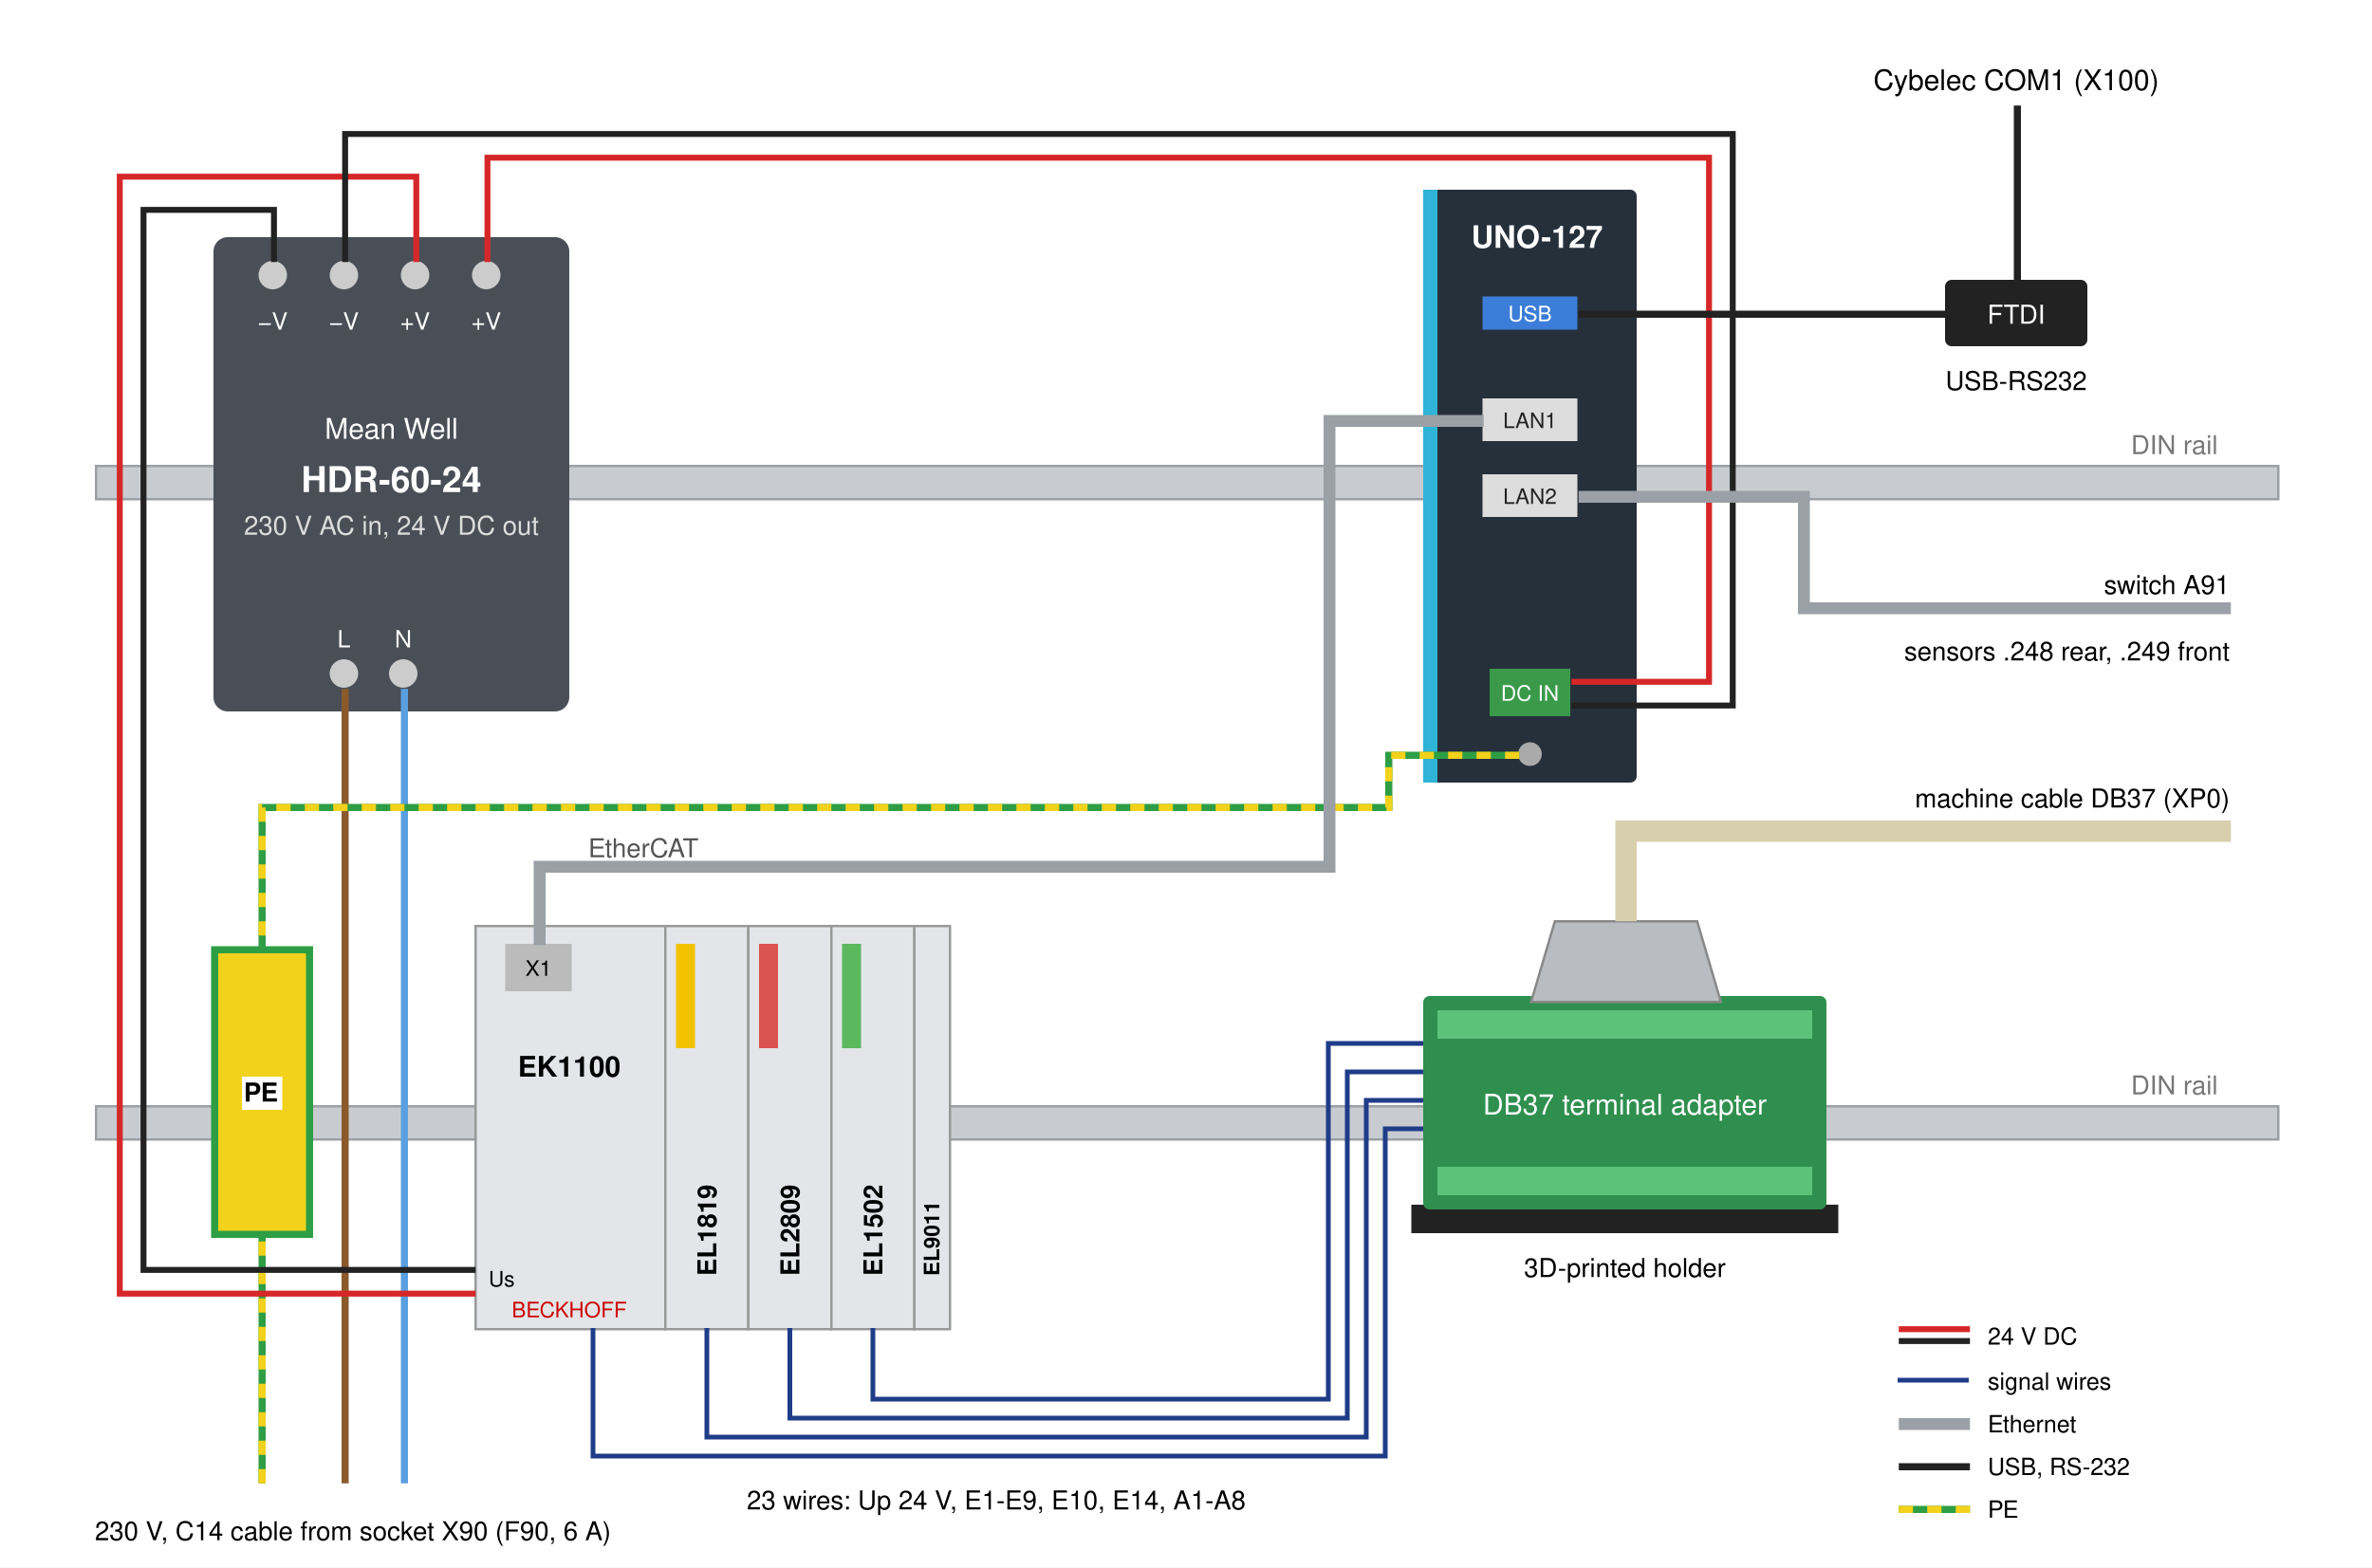
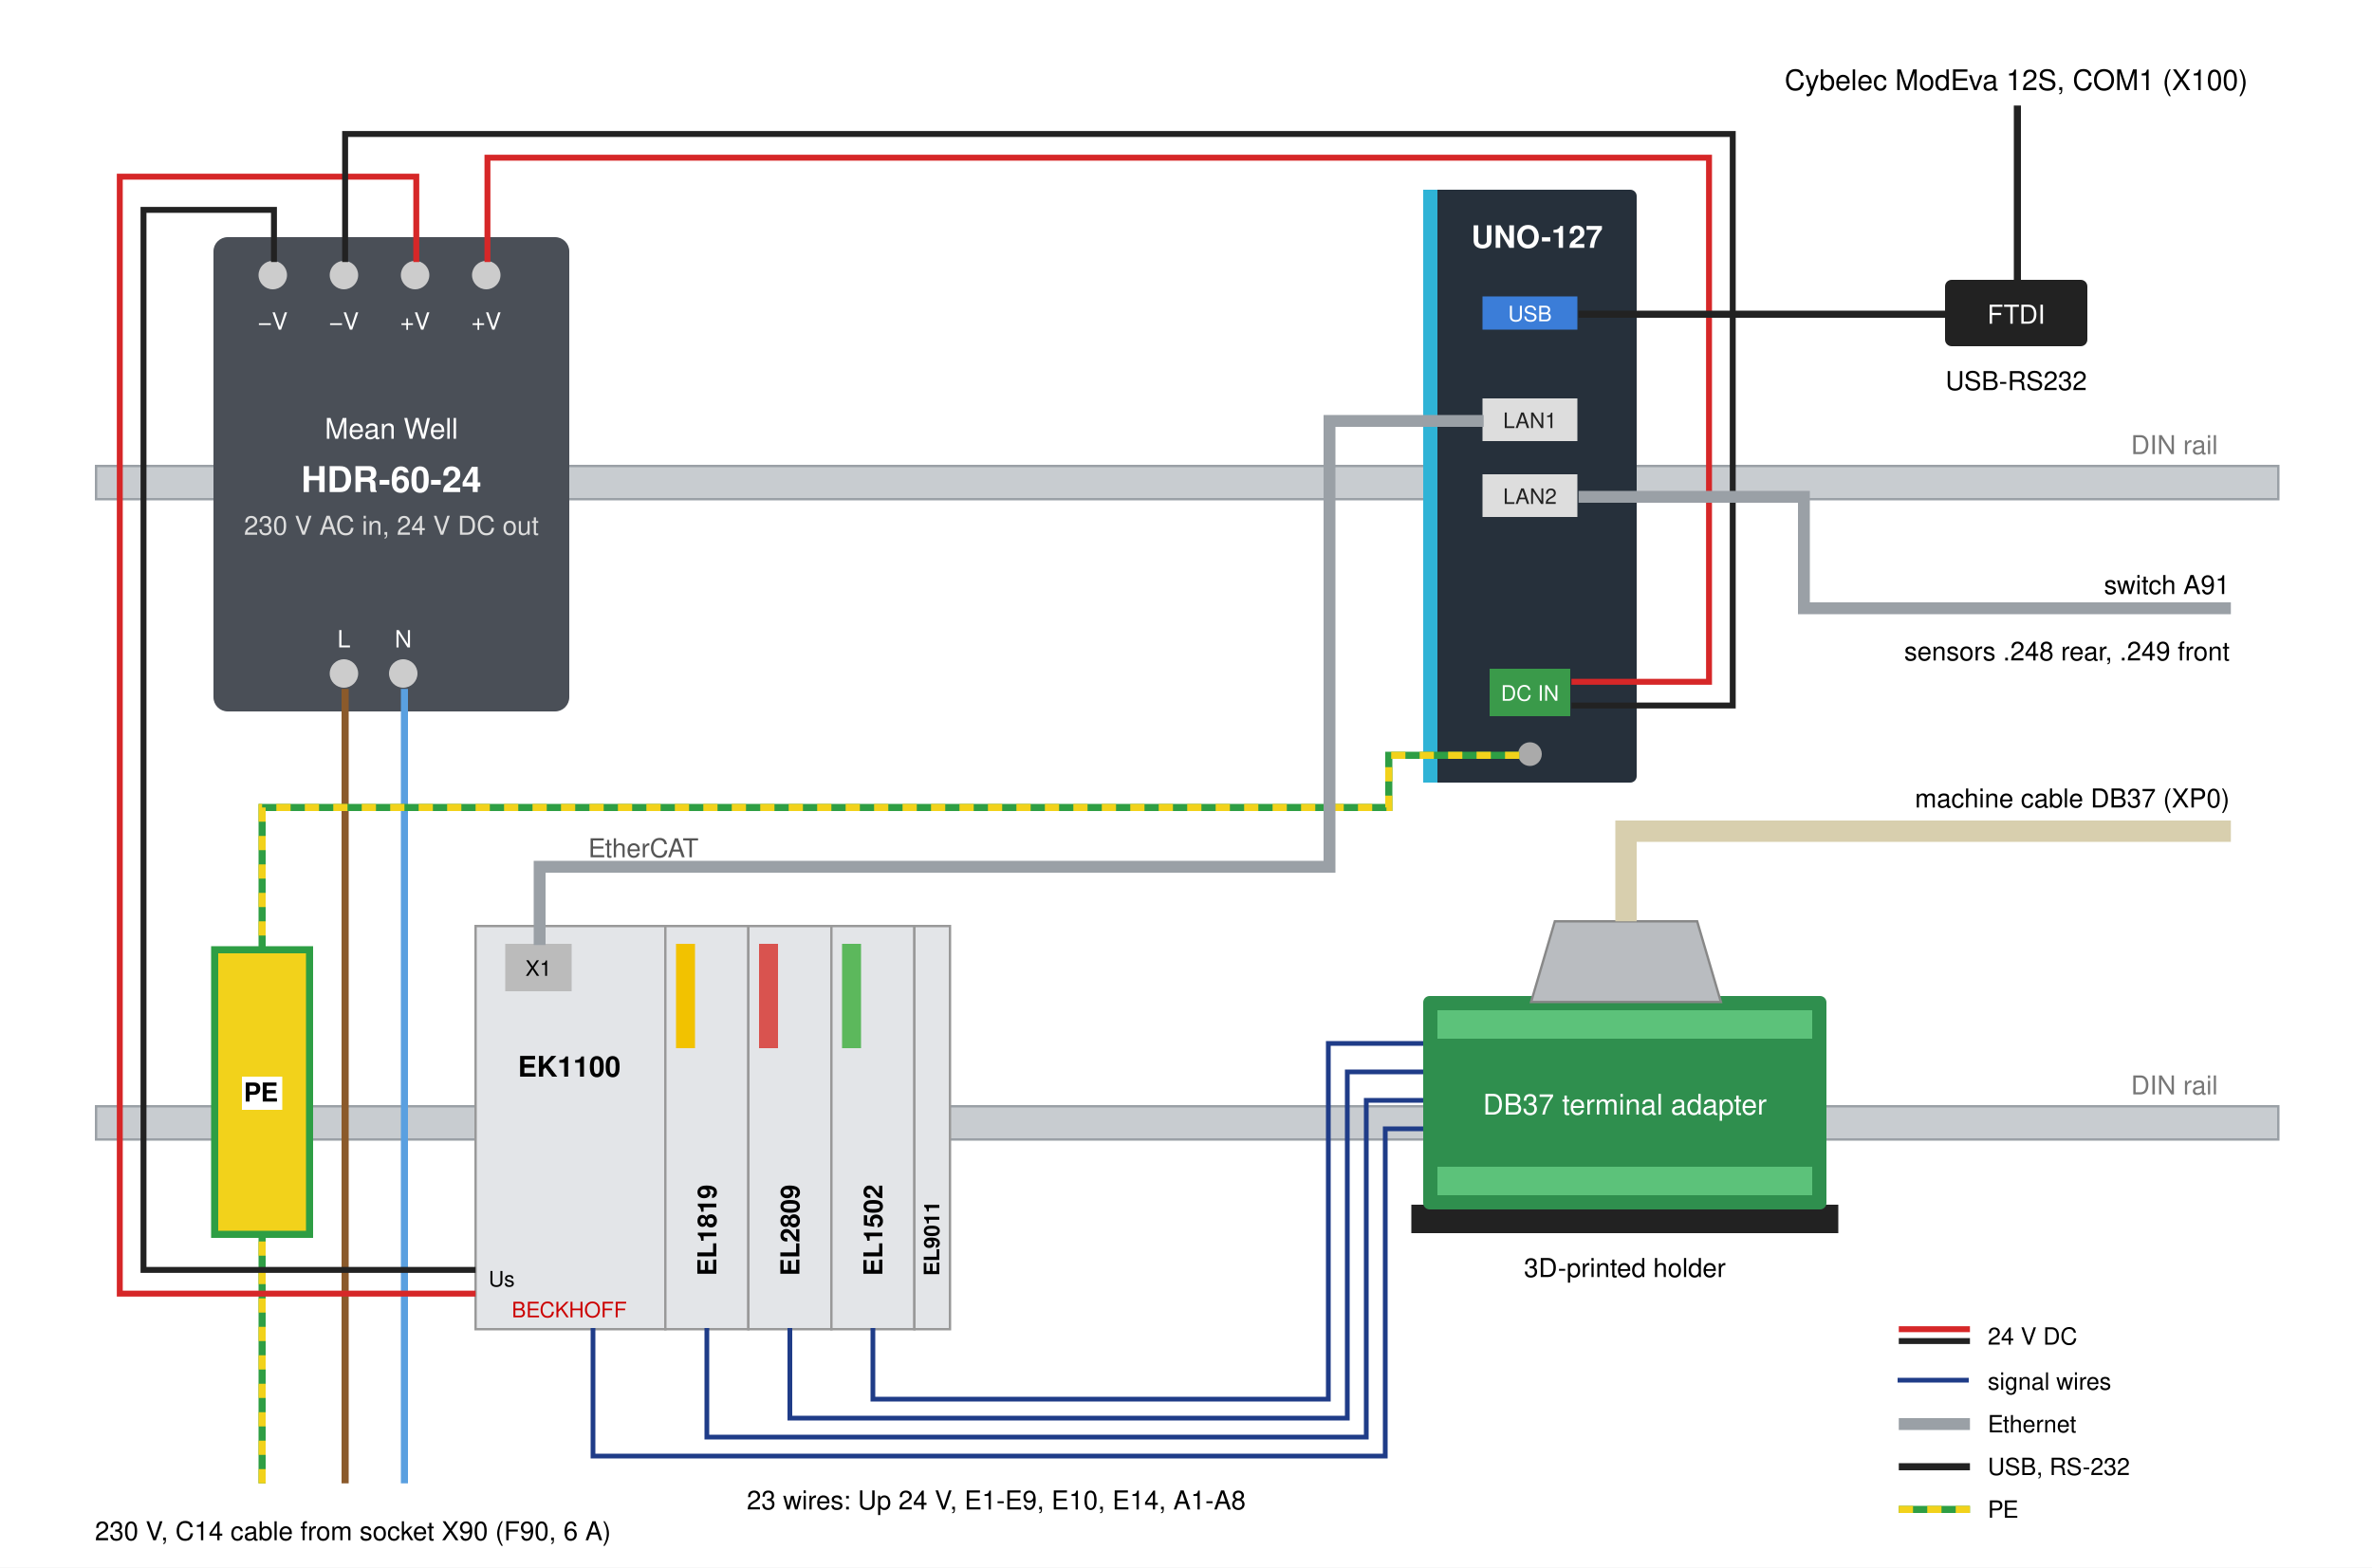
- <svg xmlns="http://www.w3.org/2000/svg" host="65bd71144e" style="background: #ffffff; background-color: light-dark(#ffffff, #121212); color-scheme: light;" version="1.1" width="1000px" height="661px" viewBox="0 0 1000 661" id="ge-svg-Z0LXR-wpcD4Yj-vqJeNI" content="&lt;mxfile&gt;&lt;diagram id=&quot;cabinet&quot; name=&quot;Cabinet&quot;&gt;7V1bk5u4Ev41rsp5mJSQEJfH8Vw2qc2tNrtns48Y5LErjHFhspnJrz8CSxgExgIaY+YMDzMgC2z6+7rV3WrEjNw8Pv0We9vVxyhg4Qyj4GlGbmcYG8iw+b+05XnfQrCzb3iI14HodGj4uv7F9o1YNP5YB2xX6pdEUZist+VGP9psmJ+U2rw4jn6Wuy2jsPylW+9BfCE6NHz1vZBVuv29DpLVvtWhhd7v2PphJb/ZQOKThed/f4ijHxvxfTNMltm2//jRk9cS/XcrL4h+lpq8wNsm63/ZTRRGsbiPTbRh6afkbkZu4ihK9nuPTzcsTAUvZbq/xP2RT/O7itkm0TnBx9UzxEV2ybMUVna7LD0Fzch8lTyGYne5DsPsLrJ+UhBkvkvi6DuTn2T3RuZh5H/PLmLwg/13/OuFP5iUY9bA4oQ9FX6H+Nm/seiRJfEz77IqwGJZQqQ/DxhypKSchWwf8pMPkuA7QhhHBEMgBeM7vh+gimD4J67nIc8CE4hhVuThStqJq5jiUOit4VoA0jJ1pMVvJCmLqZYnRdmJpt3W89ebB3GWF64fNnw/3t/3PJXRmqv2tWh/XAdBmF0p2iTC8hiGOC7I3s422U/8TlSHxe37T7wh9tYhFCq5PRFXcQgtw+JAkJj+n5DYtCBIbL2SGJbEJoUgsd2OxKmMvNgXIjMbKW165pLaxzCEYTNGNWMULQvOVWwyyAjm6MiNn8NdLtas+Nk2rJQMXBUSLsnIQG5ZSAaEkNwXJiQyhJAM9MKkZA0ipRrve9JScgeRklbEAT3K+vy7WKw7zKLqMJuHNieH2dkdnjnOzMX/hRpmsakYQlLGRUbe/XDRCnhecWnAhQyCyyih1TlxwfPBELEGQUQrqnpFpBYRdxBEtCK3CY28iheHbRApaQVSE5KSZQ4hJa2wacLa/eFMwx+2MAQcWgHahOH4NBQc1BkADqwVCY4LB+4Dx0fmbXjL39l9dwHGqpqtE8keGwQYreBzXGCoJjC180Pvbv+4stCVZHlbWJzWsLggsEwg2q1JKgfZpqMvmHCxIe4uouub9Ma58qT/U5iy1tv0KPqRQFm5E6jlp/RDreXkXznlTBp9J2wRRBYDp5xpNeXsluVmobLgQKabsFasqjvfhJcLEljnl5R1BkFNIIQkfaz1X58+XxnYhrLVjqlgYpUwcUEw0Qoij5P3IDq3gsBJ3LhwycIOAqdB6FUhf513E3DVrJqKdcDKbLQ87ifhljN50BIujWpFQ5NttbHS9ScDisOnRGxBRK9YK3q9MBF3TBC0FjEGmVbFWhHpgHbCcz3Ta2MnMh/sfbdAE1fHR6IYY6wEmg6E40zAphy9bBs4WVVXhlaWklKxQuR8Sz8paUV9xxxV44T/JXW2npVNrkEhsqgI+P7P2/fdqFhVeKssZAcrMZwBYVPJNGM4lG06MRz3I67++IpJR+7XZDzUuiDFhzYoiImYwIxlTS5KH5eb5wULmc8bbz5/5HeG3nzjkv0P1GiZlxiKq9iWEktDhNIENCRc4gAb1eA5NVbMZaaZfyJrusmsGqyoehN6XMzzvKxba0j9ctcNhZrh1GxMaJgwxcyghaCMMMqcOhTcbIMbVu2quBTSYsW0EJBYkIwcCy6yrcF2VOT7rVucUsNHOcxKARtEETDImKoVCk7Ddtd6OXe/Hx4ZAch/NJPeNEFIP8rMZ8iWuuXPbi8nZ9cNjGquhKhglJNRVPpR/cC4/HnPGjh8XxeO+d3N7+8+399DgXJCQ6gJkcAytYJSwGF0FcXrX1yUXjir1RqB4ofs6BbXWaaT8djdB8ORs+wA47N0NSQQzhDjs9ky7j3lVfoYHVUeGFfGrKGsIiiqCApinDW1YtfJMZazajDGEkMFAoSxoM8TBi4l5tEHLc/EWIJV1QZhLGjAeDGMNSiCi4FUxtJBbCxozEj9hUMHLhk8zVg6iI3tGSyOzNjacP3ug4uMbiFlHWENhbCVsQ6EsD2nF9tkv2EIW1fjqjiy1C2LiiIQyk6gyLVXSpvcXm3jNf+6IBV5FAb8ezshVJPcPoUQBnmgvuUsY6sSpKWzNNlRODUmdmpncm/naVYHcYgf1xsvvZtsoYuOkndrrIhdlrxammNiCDNCQYM86vvYHnr2scaMUEcRlaWICoKkFDQMu1RRgRSCyhmvZlHtVt423U1i/v9XlJ4937J4zb8vNZyH9i+Hxvlur5TobVql0yTghbvw/doFHJxsA5MyOZmfsUzFA3AghjUqgiwWyMV/Ggga/Yh9pqBTLC3g15BDjKBgQbJlTrNNcJ2uSVQYABMvTiptitQDx196h0/knFXqkLGndfItA5WKo3/kd/H926fiwXPhoMCLfGCsYhWz0EsXICoJpE7y2an8NrznQodtxAfWXeHKX9KGAraqd0eRguL+ivVnu2qhhLqGBJfsA0vEWQo58nvU5Mskl63R94IePX+1TteVQr63CNP/Yox+8+1L13nkqkOkzmDa6pQcyDN+MnTT0u2zqnHD1DP/YfFzQY/Tw3+Et5YdHDQ5O3ouHtXpMnevMvoLoewNbV8Fr+hg/qS/QNBSyz/3xhNGB61LxVUpNijiGni7Ve52pwdfvIQDlWpx+jvxK/Ra0NuXCr2zoB6uh35oXPcGFh5XxeEaFFfnUnGlnocYGgdXexhc7TPq6yhz0i0KBPp5S/mjbGm59E06x5y7Tcs4esxiBv87S4X/Lc1OoDf36b+0N9dZdA3mUJHmxe4sWTzTb7E71EJJi7GSM4qPVc7GSsXFeXgEESwdTEDRAKC3DuVRiWHYlmkj6jgYyCLsZ3HOHZ0ZyvSmCLzvj3RXakLb9aZioqo28utigSyjI2mlV3PmAN/CNnZGYq1bYCzhDJ42a+0ya22zkYfKhGi73rJWCI61uCNr3Zdvao0yaW0KRNP9U1pnp6niZYvg9hjxbIL6dMeuDUzUrvlTYxRv/rzmVWEqnjZTMVLiwRPUU2p9WnbHDjRTzY5MJaM4Ak0pQsnTIktzznZxA8rxKwKiKUy+qS1NqTqXYDQ7oJX+Jmrsr6a7lP4ARG2Tth6fqD1znq9cftFcbpOqL3JZLvxwXi7nbyUoc5lOiaggyeDWRFXCeMO2m4mq9CcWbeyPJR/q+wMQdZSny3omKmm2zTQSlXfJisU313/OOuUbTz87Y5YXdKjMwHfLN7aZFCgZj1ESjhrGw+hpPMZQ7coz3uI5iqOOvNq/HKK2rOWQZw9RyyGX9H+ptRy7n+vEX/G2a7djXfbpUtYK2gSickPOUL1YZNhml77HDaO3menkKuzF+3kh3sBpmU4fbTqugNi+3AaDvAvJ7pppl4WlF5G0JIDm+lieHSoPRI7QQXtA0Me2az6ajJLm08D2EsokK6Ofo8wryMeTBhj87K6JW/mYwXkRNZbEd2oSt0cjM6xsvQI1w+TQ2PnfojZDFXuY4yQYLJVwzQkDtT91m/sTy2nq3z9us7tmdSdCYxHj5Zt98TzG4/C4zDNTlOcf57HKy+bEGlHeVKD0B+Bx16TvRHhsOqXNvXgao1FobCsPElknyhCU/vJBpKNpNNdp6g9A46753onQ2AL0Kiw8TJX3KNU2VK63LZlrNzNR7W8ZzUxXK26U/gDMncDyYj1rVbOkQMw4otd896/t7PDShTTzcGdc3blyF8kdc79zbVxdC9sBUK2qLPaJKxXJEOtI2hdbU95gdiB0txpWqktbqestH6n4rl5IrT5SLwQZoF586Tjqo447fuHsife9SnbSLJ3Xayt+rk2Pk0f/NdFtCsEvZQ7mLJplqWuvdtWsyoUANcvRQmuympXNdW4Y3PuDTumUC7Euu7Skl6dTDcnU8+iUuiR7Z51SLwSpU6OsLH42ncreG5P6gX98veq86nt71bKMBvboq1abHOHllCOfRbnyhG5vV1C9EKRyXe6D/E1PPpwJQL2nNzUApMMBqLXe3WStY+nVhWdyOtS6mG6W8WIfp28ofz+P00EU+XZ2OtQLQarVxWY4+hWFvyKcI/yykyBd34nSwZOU72BrYS/5YRxFSRG92NuuPkYBS3v8Dw==&lt;/diagram&gt;&lt;/mxfile&gt;">
+ <svg xmlns="http://www.w3.org/2000/svg" host="65bd71144e" style="background: #ffffff; background-color: light-dark(#ffffff, #121212); color-scheme: light;" version="1.1" width="1000px" height="661px" viewBox="0 0 1000 661" id="ge-svg-Z0LXR-wpcD4Yj-vqJeNI" content="&lt;mxfile&gt;&lt;diagram id=&quot;cabinet&quot; name=&quot;Cabinet&quot;&gt;7V1bc5vIEv41rsp5cGruDI+WL5vU5lbrvWQfEYwsKlioEEns/PozIJBhQEiCRkKsebBhNCDx9dc93T3NcEGvH59+i5zl/GPoqeCCIO/pgt5cEIIRtvS/pOV53UKJXDc8RL6XdXppuPd/qXUjyRq/+55alfrFYRjE/rLc6IaLhXLjUpsTReHPcrdZGJS/dOk8ZF+IXhruXSdQlW7/+F48X7dKXuj9TvkP8/ybMco+mTrut4co/L7Ivu+C0Fm6rT9+dPJrZf1Xc8cLf5aaHM9Zxv4PdR0GYZTdxyJcqORTentBr6MwjNd7j0/XKkiAzzFdX+Juy6ebu4rUIt7nBJdUz8gusoqfc7DS21XJKeiCTubxY5DtzvwgSO8i7ZcDQSerOAq/qfyT9N7oJAjdb+lFsD5Yf8cPJ/iuchzTBhXF6qnwO7Kf/ZsKH1UcPesu84JYhMgg/fkiQy2pHOcM24fNyS9I6J0MjC3AUEhgXOm6HqoAoz+xHQc5AgwQzCp42Dntsquw7DDTW2wLALTYPmjpG4nLMNXypIhd1rRaOq6/eMjOcgL/YaH3o/V9TxKMfK3aV1n7o+95QXqlcBFnlgfj7LiAvZVueb/sd6I6Wdy8/6QbIscPoKSysSfZVSTlZbFICBLz/wiJmYAgsXglMSyJGYcgsXUYiROMnMjNIGONlGYOm3Frmwxh2ExQzRjFy8DZhk0GGcHkPrjpc7TLpZoVP936RQmTKkikhBFGdhkkDAGSPTKQaB8gYTQylEQvKOGRoWT3ghI5xSjr6u9S0b7DLKoOs5vQZucwe3FLLqS8sMnfUMMsYYYhpGW55JF3N7nQV7l0lAvtRS5s7HIhk94kInqRCH+VSGuJ2L1IRIzbiyMWCErW2Lw41gdKcuTa/eFIwx8RBEIc9sjF8akvcXDZgzgIGr44SBdxfFTOQrf8k953G8GIg5M9Fohg8PAFw/cUTO380LubPy4FusxZfqhY5MFisUHEcgbRbk1S2Uu3ffSFUA0b0u4iurpOblwrT/I/EVPaepMchd9jsJRzs9Q2p3STGu2ScqaNvhMRFNFpzylnXk0522XcBCoDBzLdRBjkfBOZTaknjo+UOAJQZxBC0i7W+q9Pny8xsaBstWSGTERJJjaITEQ38r5AZ1cksFNuGlw6tTxPNoBeBfl+AmVWmWEdiDEbnR93Q9g6LcKlUa1oaNKtNla6+oShOLwLYgERvRJ5hhCTI0FMQKZViX1iO+HYDnMOsROpD/b+U8vZ6wrK1DDGxAg0JYTjTMGmHJ106zlZVVeGVkbJqFih+XxLN5RwF0cV7/C/cp2tZ2WTa1CILCoA3/15874dFasKL4z6E2LEcBjCptLzjOFQuu0Tw2k/4vKPe0IJWMbDrAsyfGjMQUwEPctc1P5yuX6eqkC5uvFj6N3+cPQOJvfrAPv680d9r+jNV431/6DGT2JU2VmG0SIQwTUFDRJnxCN4WleUSJStGNt8kld505rwxdSkwNHATzaF3nsNsl9uW05zoF1ujJHiYDDlzaCloYoqrmRtaWi6wQ20VhUuWYaLGMaGgkSH9MTR4TTdGqxJBd+vGMrhywfeHGBMDYBBRllrPNa81u+5/f3lIRKAjEgz6RkDIf1J5kIDNdu3INru5PasoLIn1BRGOT3FKYi7M/yZ0BpxuO6+4pjcXv/+7vPdHZRQdmgIZxApLYaOPIzOw8j/paF0gnqtyaT4IT26IWgPb6dqqT5gmc+7A4zPuauRC0L2MT4zDOtVugShfnMGrIayBlC8h3GWkVEyVrOqN8ZSzPtgLOgThp7NKZudmLGUoD4Yy8ZpYzkivTGW92JjQWNG7k4ld0/NWN6LjRVnzVi7nrA2whiMsNggrOzFxFqg9QiN+fD+ql4NR5bbZag4AqGsHHmSm95cLiNff52XQB4Gnv5eqHT3LgkRkEfs7R6LkmZyxlSXqZ7aud2bSZLVQVrEj/7CCfKlL1oib9dYEau5qokRkKfoEey45xLLOb4Z4bKxhoaBkJTj/wJUIKWhfK9AbDV3lsluHOn/v8Lk7MlSRb7+vsRwvrR/eWmcrNZKid4mdTtNAE/tqevWLukg0w0MZbozPyOY4QFIiGGNZ0GW8h7U1iVyctTD75GrDOkUiw30NfIhJqNgAdkyp9XCu0pWKSoMgLETxZU2A3VPujNHVeasEodMPfnx11SoPDv6N/8uvX/zVDx4LhwUeLEZGKuyilTgJEsSlddZqkE+PVXfhvNc6LAM9cC6Klz5S9JQkK3p3XFkSHF9xfqzbbN0wlxVQiP7oOLsLIMcm3vcky9nuZDN/l7Qo+PO/WSlKeQ60yD5n43Rb75+aTuPLGoeRTHmkc0pOZCn/vLQbS/dPqoaN0w96x8WPRf0ODn8N/PW0oMXTU6PnotHdbqs3auU/qXZ9a4KXtHBzbP/z0ZpXX6JtfGE0UExVLkaxQZFuXrOar5xu5ODL06sBZVocfI7yavo9xK9NVTRyyl3yPQkKr02sPByNRyuXuUqhypX7jhIodPI1epHrtYR9dUeeIFAN29p83BbWnGXzDFv3KZZFD6mMYP7TSXgf02yE+jNXfIv6S2SJ+LAHCravPydyItnui1/h1rGSvIkPlY5G5srLtmERxDB0osJKBoA9FZyHZVgbAlmIS4lgRrB+SmiM2xMb2aB9922YA516M2ziarayK+NBRK4JWlzr+bIAb4gFpEnYq1dYCzVDD5v1lpl1lqskYfGhOhhvfNaITjWkpastcdvanGZtBYHoun6ua2j09TwsrPgdhvxLIq6dCe2BUzUtvlTjMdvXg2mkvNmKkFGPLiDekatz4HdiYRmKmvJVIqGliLMeVpk6YazbdyAcvyKBpVvOpSm3JxLwM0OaKU/Q439zXSX0R+AqPysiNox5/nK5VFzWbTkcr4UxHG5vHlPQZnL/JyIKk5CVGGuWWY1E9XoTwVv7E9yPtT3ByCqdYaJSp5u+yQqb+O5iq6v/uzr2Rkmm2fg2+UbZVvjIQdqPHBH43EK1bYMVSXZcxR3+/Yvh6gH1nLkZ/dRyyHscddyrH76sTtP5hls3Fcpa0XaFKJyw0Ijl4xarJI3uxH0NjWdWoWdaD0vpBvs9fTRIj5WuQ0BeTuS1TbTnheWDiJpSQHN9bY8O1QeiOKOA8L+sm2bj6Z4oLIdQplkZfST3HxKv7fBz2qbuGUnmWLAM+rKmsTt1siMGFunQA0zLRpr87ePYg/GhhC3sR0JA7M/t5v7UyGb+neP2yw2bhpnMd5mswbPY3IaHkvjxYJkB49NXjYn1qjx7gKjPwCP+bh5zGRpswdPY3QSGlvGg0RiRxmC0T9/EGlrGs2WTf0BaCzGTWMB6FUI0k+VNz/NTEX5XTvMEjtmKsr9BW5mullxY/QHYK418uebk3cWoJ9+pLREr/TuX8vCaxiSzMMtvry1812U77D1zhW+vJJg1arG8p+kUpEMsY6kNdia8gaz009YaS5tZa7AvKXiu3ohuuNCkAHq4EvHUacUoL5w+sT7WiV7e+G24edaEIuaSTRUzWqYgzmKZglz7dW2mlW5EKBmSTxqzUrnOhcqPppO2RArtUsy2IdVtydTj6NT5iLtrXXKvBCkTtFR61T6JpnED/zj/rL1OvCHq5bAEJMXkg1VtRrLkY/jCgqgAatyIUjl4mdmG48qQA4lQN6fAMWorWPpZYZHcjo4xJS9tM5whYzjOB1UADkdtL8CJinHuRDGq4Q3Eh53EqTtO1FaeJL5W9kOsJf6MArDuCi9yFnOP4aeSnr8Hw==&lt;/diagram&gt;&lt;/mxfile&gt;">
  <style type="text/css">
        @supports (color: light-dark(#000, #fff)) { #ge-svg-Z0LXR-wpcD4Yj-vqJeNI { --ge-adaptive-fg: light-dark(#000000, var(--ge-light-color, #ffffff)); } }
    </style>
  <defs />
  <rect fill="#ffffff" width="100%" height="100%" x="0" y="0" style="fill: light-dark(rgb(255, 255, 255), rgb(18, 18, 18));" />
  <g>
    <g data-cell-id="0">
      <g data-cell-id="1">
        <g data-cell-id="c2">
          <g>
            <rect x="0" y="0" width="1000" height="660" fill="#ffffff" stroke="none" pointer-events="all" style="fill: light-dark(rgb(255, 255, 255), rgb(18, 18, 18));" />
          </g>
        </g>
        <g data-cell-id="c3">
          <g transform="translate(0.5,0.5)">
            <rect x="40" y="196" width="920" height="14" fill="#c8ccd0" stroke="#9aa0a6" pointer-events="all" style="fill: light-dark(rgb(200, 204, 208), rgb(60, 63, 67)); stroke: light-dark(rgb(154, 160, 166), rgb(96, 101, 107));" />
          </g>
        </g>
        <g data-cell-id="c4">
          <g>
            <rect x="835" y="180" width="100" height="14" fill="none" stroke="none" pointer-events="all" />
          </g>
          <g>
            <g fill="#777777" font-family="Helvetica" text-anchor="end" font-size="11px" style="fill: light-dark(rgb(119, 119, 119), rgb(135, 135, 135));">
              <text x="935" y="191.5">
                                DIN rail
                            </text>
            </g>
          </g>
        </g>
        <g data-cell-id="c5">
          <g transform="translate(0.5,0.5)">
            <rect x="40" y="466" width="920" height="14" fill="#c8ccd0" stroke="#9aa0a6" pointer-events="all" style="fill: light-dark(rgb(200, 204, 208), rgb(60, 63, 67)); stroke: light-dark(rgb(154, 160, 166), rgb(96, 101, 107));" />
          </g>
        </g>
        <g data-cell-id="c6">
          <g>
            <rect x="835" y="450" width="100" height="14" fill="none" stroke="none" pointer-events="all" />
          </g>
          <g>
            <g fill="#777777" font-family="Helvetica" text-anchor="end" font-size="11px" style="fill: light-dark(rgb(119, 119, 119), rgb(135, 135, 135));">
              <text x="935" y="461.5">
                                DIN rail
                            </text>
            </g>
          </g>
        </g>
        <g data-cell-id="c7">
          <g>
            <rect x="90" y="100" width="150" height="200" rx="6" ry="6" fill="#4a4f57" stroke="none" pointer-events="all" style="fill: light-dark(rgb(74, 79, 87), rgb(165, 170, 177));" />
          </g>
        </g>
        <g data-cell-id="c8">
          <g>
            <ellipse cx="115" cy="116" rx="6" ry="6" fill="#cccccc" stroke="none" pointer-events="all" style="fill: light-dark(rgb(204, 204, 204), rgb(62, 62, 62));" />
          </g>
        </g>
        <g data-cell-id="c9">
          <g>
            <ellipse cx="145" cy="116" rx="6" ry="6" fill="#cccccc" stroke="none" pointer-events="all" style="fill: light-dark(rgb(204, 204, 204), rgb(62, 62, 62));" />
          </g>
        </g>
        <g data-cell-id="c10">
          <g>
            <ellipse cx="175" cy="116" rx="6" ry="6" fill="#cccccc" stroke="none" pointer-events="all" style="fill: light-dark(rgb(204, 204, 204), rgb(62, 62, 62));" />
          </g>
        </g>
        <g data-cell-id="c11">
          <g>
            <ellipse cx="205" cy="116" rx="6" ry="6" fill="#cccccc" stroke="none" pointer-events="all" style="fill: light-dark(rgb(204, 204, 204), rgb(62, 62, 62));" />
          </g>
        </g>
        <g data-cell-id="c12">
          <g>
            <rect x="103" y="128" width="24" height="14" fill="none" stroke="none" pointer-events="all" />
          </g>
          <g>
            <g fill="#ffffff" font-family="Helvetica" text-anchor="middle" font-size="10px" style="fill: light-dark(rgb(255, 255, 255), rgb(18, 18, 18));">
              <text x="115" y="139">
                                −V
                            </text>
            </g>
          </g>
        </g>
        <g data-cell-id="c13">
          <g>
            <rect x="133" y="128" width="24" height="14" fill="none" stroke="none" pointer-events="all" />
          </g>
          <g>
            <g fill="#ffffff" font-family="Helvetica" text-anchor="middle" font-size="10px" style="fill: light-dark(rgb(255, 255, 255), rgb(18, 18, 18));">
              <text x="145" y="139">
                                −V
                            </text>
            </g>
          </g>
        </g>
        <g data-cell-id="c14">
          <g>
            <rect x="163" y="128" width="24" height="14" fill="none" stroke="none" pointer-events="all" />
          </g>
          <g>
            <g fill="#ffffff" font-family="Helvetica" text-anchor="middle" font-size="10px" style="fill: light-dark(rgb(255, 255, 255), rgb(18, 18, 18));">
              <text x="175" y="139">
                                +V
                            </text>
            </g>
          </g>
        </g>
        <g data-cell-id="c15">
          <g>
            <rect x="193" y="128" width="24" height="14" fill="none" stroke="none" pointer-events="all" />
          </g>
          <g>
            <g fill="#ffffff" font-family="Helvetica" text-anchor="middle" font-size="10px" style="fill: light-dark(rgb(255, 255, 255), rgb(18, 18, 18));">
              <text x="205" y="139">
                                +V
                            </text>
            </g>
          </g>
        </g>
        <g data-cell-id="c16">
          <g>
            <ellipse cx="145" cy="284" rx="6" ry="6" fill="#cccccc" stroke="none" pointer-events="all" style="fill: light-dark(rgb(204, 204, 204), rgb(62, 62, 62));" />
          </g>
        </g>
        <g data-cell-id="c17">
          <g>
            <ellipse cx="170" cy="284" rx="6" ry="6" fill="#cccccc" stroke="none" pointer-events="all" style="fill: light-dark(rgb(204, 204, 204), rgb(62, 62, 62));" />
          </g>
        </g>
        <g data-cell-id="c18">
          <g>
            <rect x="133" y="262" width="24" height="14" fill="none" stroke="none" pointer-events="all" />
          </g>
          <g>
            <g fill="#ffffff" font-family="Helvetica" text-anchor="middle" font-size="10px" style="fill: light-dark(rgb(255, 255, 255), rgb(18, 18, 18));">
              <text x="145" y="273">
                                L
                            </text>
            </g>
          </g>
        </g>
        <g data-cell-id="c19">
          <g>
            <rect x="158" y="262" width="24" height="14" fill="none" stroke="none" pointer-events="all" />
          </g>
          <g>
            <g fill="#ffffff" font-family="Helvetica" text-anchor="middle" font-size="10px" style="fill: light-dark(rgb(255, 255, 255), rgb(18, 18, 18));">
              <text x="170" y="273">
                                N
                            </text>
            </g>
          </g>
        </g>
        <g data-cell-id="c20">
          <g>
            <rect x="90" y="172" width="150" height="16" fill="none" stroke="none" pointer-events="all" />
          </g>
          <g>
            <g fill="#ffffff" font-family="Helvetica" text-anchor="middle" font-size="12px" style="fill: light-dark(rgb(255, 255, 255), rgb(18, 18, 18));">
              <text x="165" y="185">
                                Mean Well
                            </text>
            </g>
          </g>
        </g>
        <g data-cell-id="c21">
          <g>
            <rect x="90" y="192" width="150" height="18" fill="none" stroke="none" pointer-events="all" />
          </g>
          <g>
            <g fill="#ffffff" font-family="Helvetica" font-weight="bold" text-anchor="middle" font-size="15px" style="fill: light-dark(rgb(255, 255, 255), rgb(18, 18, 18));">
              <text x="165" y="207.5">
                                HDR-60-24
                            </text>
            </g>
          </g>
        </g>
        <g data-cell-id="c22">
          <g>
            <rect x="90" y="214" width="150" height="14" fill="none" stroke="none" pointer-events="all" />
          </g>
          <g>
            <g fill="#dddddd" font-family="Helvetica" text-anchor="middle" font-size="11px" style="fill: light-dark(rgb(221, 221, 221), rgb(47, 47, 47));">
              <text x="165" y="225.5">
                                230 V AC in, 24 V DC out
                            </text>
            </g>
          </g>
        </g>
        <g data-cell-id="c23">
          <g>
            <rect x="600" y="80" width="90" height="250" rx="2.7" ry="2.7" fill="#26303b" stroke="none" pointer-events="all" style="fill: light-dark(rgb(38, 48, 59), rgb(190, 198, 208));" />
          </g>
        </g>
        <g data-cell-id="c24">
          <g>
            <rect x="600" y="80" width="6" height="250" fill="#2fb3d6" stroke="none" pointer-events="all" style="fill: light-dark(rgb(47, 179, 214), rgb(13, 127, 157));" />
          </g>
        </g>
        <g data-cell-id="c25">
          <g>
            <rect x="606" y="90" width="84" height="18" fill="none" stroke="none" pointer-events="all" />
          </g>
          <g>
            <g fill="#ffffff" font-family="Helvetica" font-weight="bold" text-anchor="middle" font-size="13px" style="fill: light-dark(rgb(255, 255, 255), rgb(18, 18, 18));">
              <text x="648" y="104.5">
                                UNO-127
                            </text>
            </g>
          </g>
        </g>
        <g data-cell-id="c26">
          <g>
            <rect x="625" y="125" width="40" height="14" fill="#3b7dd8" stroke="none" pointer-events="all" style="fill: light-dark(rgb(59, 125, 216), rgb(86, 142, 221));" />
          </g>
          <g>
            <g fill="#ffffff" font-family="Helvetica" text-anchor="middle" font-size="9px" style="fill: light-dark(rgb(255, 255, 255), rgb(18, 18, 18));">
              <text x="645" y="135.5">
                                USB
                            </text>
            </g>
          </g>
        </g>
        <g data-cell-id="c27">
          <g>
            <rect x="625" y="168" width="40" height="18" fill="#dddddd" stroke="none" pointer-events="all" style="fill: light-dark(rgb(221, 221, 221), rgb(47, 47, 47));" />
          </g>
          <g>
            <g fill="#222222" font-family="Helvetica" text-anchor="middle" font-size="9px" style="fill: light-dark(rgb(34, 34, 34), rgb(208, 208, 208));">
              <text x="645" y="180.5">
                                LAN1
                            </text>
            </g>
          </g>
        </g>
        <g data-cell-id="c28">
          <g>
            <rect x="625" y="200" width="40" height="18" fill="#dddddd" stroke="none" pointer-events="all" style="fill: light-dark(rgb(221, 221, 221), rgb(47, 47, 47));" />
          </g>
          <g>
            <g fill="#222222" font-family="Helvetica" text-anchor="middle" font-size="9px" style="fill: light-dark(rgb(34, 34, 34), rgb(208, 208, 208));">
              <text x="645" y="212.5">
                                LAN2
                            </text>
            </g>
          </g>
        </g>
        <g data-cell-id="c29">
          <g>
            <rect x="628" y="282" width="34" height="20" fill="#3a9a4a" stroke="none" pointer-events="all" style="fill: light-dark(rgb(58, 154, 74), rgb(68, 150, 81));" />
          </g>
          <g>
            <g fill="#ffffff" font-family="Helvetica" text-anchor="middle" font-size="9px" style="fill: light-dark(rgb(255, 255, 255), rgb(18, 18, 18));">
              <text x="645" y="295.5">
                                DC IN
                            </text>
            </g>
          </g>
        </g>
        <g data-cell-id="c30">
          <g>
            <ellipse cx="645" cy="318" rx="5" ry="5" fill="#aaaaaa" stroke="none" pointer-events="all" style="fill: light-dark(rgb(170, 170, 170), rgb(91, 91, 91));" />
          </g>
        </g>
        <g data-cell-id="c31">
          <g>
            <rect x="820" y="118" width="60" height="28" rx="2.8" ry="2.8" fill="#222222" stroke="none" pointer-events="all" style="fill: light-dark(rgb(34, 34, 34), rgb(208, 208, 208));" />
          </g>
          <g>
            <g fill="#ffffff" font-family="Helvetica" text-anchor="middle" font-size="11px" style="fill: light-dark(rgb(255, 255, 255), rgb(18, 18, 18));">
              <text x="850" y="136.5">
                                FTDI
                            </text>
            </g>
          </g>
        </g>
        <g data-cell-id="c32">
          <g>
            <rect x="800" y="152" width="100" height="16" fill="none" stroke="none" pointer-events="all" />
          </g>
          <g>
            <g fill="#000000" font-family="Helvetica" text-anchor="middle" font-size="11px" style="fill: light-dark(rgb(0, 0, 0), rgb(237, 237, 237));">
              <text x="850" y="164.5">
                                USB-RS232
                            </text>
            </g>
          </g>
        </g>
        <g data-cell-id="c33">
          <g>
-             <rect x="760" y="24" width="180" height="18" fill="none" stroke="none" pointer-events="all" />
+             <rect x="740" y="24" width="220" height="18" fill="none" stroke="none" pointer-events="all" />
          </g>
          <g>
            <g fill="#000000" font-family="Helvetica" text-anchor="middle" font-size="12px" style="fill: light-dark(rgb(0, 0, 0), rgb(237, 237, 237));">
              <text x="850" y="38">
-                                 Cybelec COM1 (X100)
+                                 Cybelec ModEva 12S, COM1 (X100)
                            </text>
            </g>
          </g>
        </g>
        <g data-cell-id="c34">
          <g transform="translate(0.5,0.5)">
            <rect x="90" y="400" width="40" height="120" fill="#f2d21b" stroke="#2e9e44" stroke-width="3" pointer-events="all" style="fill: light-dark(rgb(242, 210, 27), rgb(96, 68, 0)); stroke: light-dark(rgb(46, 158, 68), rgb(57, 154, 76));" />
          </g>
          <g>
            <g fill="#000000" font-family="Helvetica" font-weight="bold" text-anchor="middle" font-size="11px" style="fill: var(--ge-adaptive-fg, #000000);">
              <rect fill="#ffffff" stroke="none" x="102" y="454" width="17" height="14" stroke-width="0" style="fill: light-dark(rgb(255, 255, 255), rgb(18, 18, 18));" />
              <text x="110" y="464.5">
                                PE
                            </text>
            </g>
          </g>
        </g>
        <g data-cell-id="c35">
          <g transform="translate(0.5,0.5)">
            <rect x="200" y="390" width="80" height="170" fill="#e3e5e8" stroke="#999999" pointer-events="all" style="fill: light-dark(rgb(227, 229, 232), rgb(39, 41, 43)); stroke: light-dark(rgb(153, 153, 153), rgb(106, 106, 106));" />
          </g>
        </g>
        <g data-cell-id="c36">
          <g>
            <rect x="213" y="398" width="28" height="20" fill="#bbbbbb" stroke="none" pointer-events="all" style="fill: light-dark(rgb(187, 187, 187), rgb(76, 76, 76));" />
          </g>
          <g>
            <g fill="#000000" font-family="Helvetica" text-anchor="middle" font-size="9px" style="fill: light-dark(rgb(0, 0, 0), rgb(237, 237, 237));">
              <text x="227" y="411.5">
                                X1
                            </text>
            </g>
          </g>
        </g>
        <g data-cell-id="c37">
          <g>
            <rect x="200" y="440" width="80" height="18" fill="none" stroke="none" pointer-events="all" />
          </g>
          <g>
            <g fill="#000000" font-family="Helvetica" font-weight="bold" text-anchor="middle" font-size="12px" style="fill: light-dark(rgb(0, 0, 0), rgb(237, 237, 237));">
              <text x="240" y="454">
                                EK1100
                            </text>
            </g>
          </g>
        </g>
        <g data-cell-id="c38">
          <g>
            <rect x="206" y="532" width="30" height="14" fill="none" stroke="none" pointer-events="all" />
          </g>
          <g>
            <g fill="#000000" font-family="Helvetica" text-anchor="start" font-size="9px" style="fill: light-dark(rgb(0, 0, 0), rgb(237, 237, 237));">
              <text x="206" y="542.5">
                                Us
                            </text>
            </g>
          </g>
        </g>
        <g data-cell-id="c39">
          <g>
            <rect x="200" y="545" width="80" height="14" fill="none" stroke="none" pointer-events="all" />
          </g>
          <g>
            <g fill="#cc0000" font-family="Helvetica" text-anchor="middle" font-size="9px" style="fill: light-dark(rgb(204, 0, 0), rgb(255, 163, 163));">
              <text x="240" y="555.5">
                                BECKHOFF
                            </text>
            </g>
          </g>
        </g>
        <g data-cell-id="c40">
          <g transform="translate(0.5,0.5)">
            <rect x="280" y="390" width="35" height="170" fill="#e3e5e8" stroke="#999999" pointer-events="all" style="fill: light-dark(rgb(227, 229, 232), rgb(39, 41, 43)); stroke: light-dark(rgb(153, 153, 153), rgb(106, 106, 106));" />
          </g>
          <g>
            <g fill="#000000" font-family="Helvetica" font-weight="bold" text-anchor="start" transform="rotate(-90,297.5,538)" font-size="11px" style="fill: var(--ge-adaptive-fg, #000000);">
              <text x="297.5" y="542.5">
                                EL1819
                            </text>
            </g>
          </g>
        </g>
        <g data-cell-id="c41">
          <g>
            <rect x="285" y="398" width="8" height="44" fill="#f2c200" stroke="none" pointer-events="all" style="fill: light-dark(rgb(242, 194, 0), rgb(118, 77, 0));" />
          </g>
        </g>
        <g data-cell-id="c42">
          <g transform="translate(0.5,0.5)">
            <rect x="315" y="390" width="35" height="170" fill="#e3e5e8" stroke="#999999" pointer-events="all" style="fill: light-dark(rgb(227, 229, 232), rgb(39, 41, 43)); stroke: light-dark(rgb(153, 153, 153), rgb(106, 106, 106));" />
          </g>
          <g>
            <g fill="#000000" font-family="Helvetica" font-weight="bold" text-anchor="start" transform="rotate(-90,332.5,538)" font-size="11px" style="fill: var(--ge-adaptive-fg, #000000);">
              <text x="332.5" y="542.5">
                                EL2809
                            </text>
            </g>
          </g>
        </g>
        <g data-cell-id="c43">
          <g>
            <rect x="320" y="398" width="8" height="44" fill="#d9534f" stroke="none" pointer-events="all" style="fill: light-dark(rgb(217, 83, 79), rgb(233, 118, 115));" />
          </g>
        </g>
        <g data-cell-id="c44">
          <g transform="translate(0.5,0.5)">
            <rect x="350" y="390" width="35" height="170" fill="#e3e5e8" stroke="#999999" pointer-events="all" style="fill: light-dark(rgb(227, 229, 232), rgb(39, 41, 43)); stroke: light-dark(rgb(153, 153, 153), rgb(106, 106, 106));" />
          </g>
          <g>
            <g fill="#000000" font-family="Helvetica" font-weight="bold" text-anchor="start" transform="rotate(-90,367.5,538)" font-size="11px" style="fill: var(--ge-adaptive-fg, #000000);">
              <text x="367.5" y="542.5">
                                EL1502
                            </text>
            </g>
          </g>
        </g>
        <g data-cell-id="c45">
          <g>
            <rect x="355" y="398" width="8" height="44" fill="#5cb85c" stroke="none" pointer-events="all" style="fill: light-dark(rgb(92, 184, 92), rgb(45, 124, 45));" />
          </g>
        </g>
        <g data-cell-id="c46">
          <g transform="translate(0.5,0.5)">
            <rect x="385" y="390" width="15" height="170" fill="#e3e5e8" stroke="#999999" pointer-events="all" style="fill: light-dark(rgb(227, 229, 232), rgb(39, 41, 43)); stroke: light-dark(rgb(153, 153, 153), rgb(106, 106, 106));" />
          </g>
          <g>
            <g fill="#000000" font-family="Helvetica" font-weight="bold" text-anchor="start" transform="rotate(-90,392.5,538)" font-size="9px" style="fill: var(--ge-adaptive-fg, #000000);">
              <text x="392.5" y="541.5">
                                EL9011
                            </text>
            </g>
          </g>
        </g>
        <g data-cell-id="c47">
          <g>
            <rect x="595" y="508" width="180" height="12" fill="#222222" stroke="none" pointer-events="all" style="fill: light-dark(rgb(34, 34, 34), rgb(208, 208, 208));" />
          </g>
        </g>
        <g data-cell-id="c48">
          <g>
            <rect x="595" y="526" width="180" height="16" fill="none" stroke="none" pointer-events="all" />
          </g>
          <g>
            <g fill="#000000" font-family="Helvetica" text-anchor="middle" font-size="11px" style="fill: light-dark(rgb(0, 0, 0), rgb(237, 237, 237));">
              <text x="685" y="538.5">
                                3D-printed holder
                            </text>
            </g>
          </g>
        </g>
        <g data-cell-id="c49">
          <g>
            <rect x="600" y="420" width="170" height="90" rx="2.7" ry="2.7" fill="#2f8f4e" stroke="none" pointer-events="all" style="fill: light-dark(rgb(47, 143, 78), rgb(74, 157, 101));" />
          </g>
          <g>
            <g fill="#ffffff" font-family="Helvetica" text-anchor="middle" font-size="12px" style="fill: light-dark(rgb(255, 255, 255), rgb(18, 18, 18));">
              <text x="685" y="470">
                                DB37 terminal adapter
                            </text>
            </g>
          </g>
        </g>
        <g data-cell-id="c50">
          <g>
            <rect x="606" y="426" width="158" height="12" fill="#5cc27a" stroke="none" pointer-events="all" style="fill: light-dark(rgb(92, 194, 122), rgb(28, 116, 54));" />
          </g>
        </g>
        <g data-cell-id="c51">
          <g>
            <rect x="606" y="492" width="158" height="12" fill="#5cc27a" stroke="none" pointer-events="all" style="fill: light-dark(rgb(92, 194, 122), rgb(28, 116, 54));" />
          </g>
        </g>
        <g data-cell-id="c52">
          <g transform="translate(0.5,0.5)">
            <path d="M 645 422 L 655 388 L 715 388 L 725 422 Z" fill="#b9bcc0" stroke="#888888" stroke-miterlimit="10" pointer-events="all" style="fill: light-dark(rgb(185, 188, 192), rgb(73, 76, 79)); stroke: light-dark(rgb(136, 136, 136), rgb(120, 120, 120));" />
          </g>
        </g>
        <g data-cell-id="c53">
          <g transform="translate(0.5,0.5)">
            <path d="M 685 388 L 685 350 L 940 350" fill="none" stroke="#d8cfae" stroke-width="9" stroke-miterlimit="10" pointer-events="stroke" style="stroke: light-dark(rgb(216, 207, 174), rgb(68, 60, 31));" />
          </g>
        </g>
        <g data-cell-id="c54">
          <g>
            <rect x="700" y="328" width="240" height="16" fill="none" stroke="none" pointer-events="all" />
          </g>
          <g>
            <g fill="#000000" font-family="Helvetica" text-anchor="end" font-size="11px" style="fill: light-dark(rgb(0, 0, 0), rgb(237, 237, 237));">
              <text x="940" y="340.5">
                                machine cable DB37 (XP0)
                            </text>
            </g>
          </g>
        </g>
        <g data-cell-id="c55">
          <g transform="translate(0.5,0.5)">
            <path d="M 110 625 L 110 520" fill="none" stroke="#2e9e44" stroke-width="3" stroke-miterlimit="10" pointer-events="stroke" style="stroke: light-dark(rgb(46, 158, 68), rgb(57, 154, 76));" />
          </g>
        </g>
        <g data-cell-id="c56">
          <g transform="translate(0.5,0.5)">
            <path d="M 110 625 L 110 520" fill="none" stroke="#f2d21b" stroke-width="3" stroke-miterlimit="10" stroke-dasharray="6 6" pointer-events="stroke" style="stroke: light-dark(rgb(242, 210, 27), rgb(96, 68, 0));" />
          </g>
        </g>
        <g data-cell-id="c57">
          <g transform="translate(0.5,0.5)">
            <path d="M 145 625 L 145 290" fill="none" stroke="#8b5a2b" stroke-width="3" stroke-miterlimit="10" pointer-events="stroke" style="stroke: light-dark(rgb(139, 90, 43), rgb(190, 148, 108));" />
          </g>
        </g>
        <g data-cell-id="c58">
          <g transform="translate(0.5,0.5)">
            <path d="M 170 625 L 170 290" fill="none" stroke="#5aa0e0" stroke-width="3" stroke-miterlimit="10" pointer-events="stroke" style="stroke: light-dark(rgb(90, 160, 224), rgb(58, 118, 173));" />
          </g>
        </g>
        <g data-cell-id="c59">
          <g>
            <rect x="40" y="637" width="320" height="16" fill="none" stroke="none" pointer-events="all" />
          </g>
          <g>
            <g fill="#000000" font-family="Helvetica" text-anchor="start" font-size="11px" style="fill: light-dark(rgb(0, 0, 0), rgb(237, 237, 237));">
              <text x="40" y="649.5">
                                230 V, C14 cable from socket X90 (F90, 6 A)
                            </text>
            </g>
          </g>
        </g>
        <g data-cell-id="c60">
          <g transform="translate(0.5,0.5)">
            <path d="M 115 110 L 115 88 L 60 88 L 60 535 L 200 535" fill="none" stroke="#222222" stroke-width="2.5" stroke-miterlimit="10" pointer-events="stroke" style="stroke: light-dark(rgb(34, 34, 34), rgb(208, 208, 208));" />
          </g>
        </g>
        <g data-cell-id="c61">
          <g transform="translate(0.5,0.5)">
            <path d="M 175 110 L 175 74 L 50 74 L 50 545 L 200 545" fill="none" stroke="#d62728" stroke-width="2.5" stroke-miterlimit="10" pointer-events="stroke" style="stroke: light-dark(rgb(214, 39, 40), rgb(255, 140, 141));" />
          </g>
        </g>
        <g data-cell-id="c62">
          <g transform="translate(0.5,0.5)">
            <path d="M 145 110 L 145 56 L 730 56 L 730 297 L 662 297" fill="none" stroke="#222222" stroke-width="2.5" stroke-miterlimit="10" pointer-events="stroke" style="stroke: light-dark(rgb(34, 34, 34), rgb(208, 208, 208));" />
          </g>
        </g>
        <g data-cell-id="c63">
          <g transform="translate(0.5,0.5)">
            <path d="M 205 110 L 205 66 L 720 66 L 720 287 L 662 287" fill="none" stroke="#d62728" stroke-width="2.5" stroke-miterlimit="10" pointer-events="stroke" style="stroke: light-dark(rgb(214, 39, 40), rgb(255, 140, 141));" />
          </g>
        </g>
        <g data-cell-id="c64">
          <g transform="translate(0.5,0.5)">
            <path d="M 640 318 L 585 318 L 585 340 L 110 340 L 110 400" fill="none" stroke="#2e9e44" stroke-width="3" stroke-miterlimit="10" pointer-events="stroke" style="stroke: light-dark(rgb(46, 158, 68), rgb(57, 154, 76));" />
          </g>
        </g>
        <g data-cell-id="c65">
          <g transform="translate(0.5,0.5)">
            <path d="M 640 318 L 585 318 L 585 340 L 110 340 L 110 400" fill="none" stroke="#f2d21b" stroke-width="3" stroke-miterlimit="10" stroke-dasharray="6 6" pointer-events="stroke" style="stroke: light-dark(rgb(242, 210, 27), rgb(96, 68, 0));" />
          </g>
        </g>
        <g data-cell-id="c66">
          <g transform="translate(0.5,0.5)">
            <path d="M 625 177 L 560 177 L 560 365 L 227 365 L 227 398" fill="none" stroke="#9aa0a6" stroke-width="5" stroke-miterlimit="10" pointer-events="stroke" style="stroke: light-dark(rgb(154, 160, 166), rgb(96, 101, 107));" />
          </g>
        </g>
        <g data-cell-id="c67">
          <g>
            <rect x="248" y="350" width="80" height="14" fill="none" stroke="none" pointer-events="all" />
          </g>
          <g>
            <g fill="#555555" font-family="Helvetica" text-anchor="start" font-size="11px" style="fill: light-dark(rgb(85, 85, 85), rgb(164, 164, 164));">
              <text x="248" y="361.5">
                                EtherCAT
                            </text>
            </g>
          </g>
        </g>
        <g data-cell-id="c68">
          <g transform="translate(0.5,0.5)">
            <path d="M 665 209 L 760 209 L 760 256 L 940 256" fill="none" stroke="#9aa0a6" stroke-width="5" stroke-miterlimit="10" pointer-events="stroke" style="stroke: light-dark(rgb(154, 160, 166), rgb(96, 101, 107));" />
          </g>
        </g>
        <g data-cell-id="c69">
          <g>
            <rect x="760" y="238" width="180" height="16" fill="none" stroke="none" pointer-events="all" />
          </g>
          <g>
            <g fill="#000000" font-family="Helvetica" text-anchor="end" font-size="11px" style="fill: light-dark(rgb(0, 0, 0), rgb(237, 237, 237));">
              <text x="940" y="250.5">
                                switch A91
                            </text>
            </g>
          </g>
        </g>
        <g data-cell-id="c70">
          <g>
            <rect x="700" y="266" width="240" height="16" fill="none" stroke="none" pointer-events="all" />
          </g>
          <g>
            <g fill="#000000" font-family="Helvetica" text-anchor="end" font-size="11px" style="fill: light-dark(rgb(0, 0, 0), rgb(237, 237, 237));">
              <text x="940" y="278.5">
                                sensors .248 rear, .249 front
                            </text>
            </g>
          </g>
        </g>
        <g data-cell-id="c71">
          <g transform="translate(0.5,0.5)">
            <path d="M 665 132 L 820 132" fill="none" stroke="#222222" stroke-width="3" stroke-miterlimit="10" pointer-events="stroke" style="stroke: light-dark(rgb(34, 34, 34), rgb(208, 208, 208));" />
          </g>
        </g>
        <g data-cell-id="c72">
          <g transform="translate(0.5,0.5)">
            <path d="M 850 118 L 850 44" fill="none" stroke="#222222" stroke-width="3" stroke-miterlimit="10" pointer-events="stroke" style="stroke: light-dark(rgb(34, 34, 34), rgb(208, 208, 208));" />
          </g>
        </g>
        <g data-cell-id="c73">
          <g>
            <path d="M 600 440 L 560 440 L 560 590 L 368 590 L 368 560" fill="none" stroke="#1f3c88" stroke-width="2" stroke-miterlimit="10" pointer-events="stroke" style="stroke: light-dark(rgb(31, 60, 136), rgb(163, 187, 253));" />
          </g>
        </g>
        <g data-cell-id="c74">
          <g>
            <path d="M 600 452 L 568 452 L 568 598 L 333 598 L 333 560" fill="none" stroke="#1f3c88" stroke-width="2" stroke-miterlimit="10" pointer-events="stroke" style="stroke: light-dark(rgb(31, 60, 136), rgb(163, 187, 253));" />
          </g>
        </g>
        <g data-cell-id="c75">
          <g>
            <path d="M 600 464 L 576 464 L 576 606 L 298 606 L 298 560" fill="none" stroke="#1f3c88" stroke-width="2" stroke-miterlimit="10" pointer-events="stroke" style="stroke: light-dark(rgb(31, 60, 136), rgb(163, 187, 253));" />
          </g>
        </g>
        <g data-cell-id="c76">
          <g>
            <path d="M 600 476 L 584 476 L 584 614 L 250 614 L 250 560" fill="none" stroke="#1f3c88" stroke-width="2" stroke-miterlimit="10" pointer-events="stroke" style="stroke: light-dark(rgb(31, 60, 136), rgb(163, 187, 253));" />
          </g>
        </g>
        <g data-cell-id="c77">
          <g>
            <rect x="270" y="624" width="300" height="16" fill="none" stroke="none" pointer-events="all" />
          </g>
          <g>
            <g fill="#000000" font-family="Helvetica" text-anchor="middle" font-size="11px" style="fill: light-dark(rgb(0, 0, 0), rgb(237, 237, 237));">
              <text x="420" y="636.5">
                                23 wires: Up 24 V, E1-E9, E10, E14, A1-A8
                            </text>
            </g>
          </g>
        </g>
        <g data-cell-id="c78">
          <g>
            <path d="M 800 582 L 830 582" fill="none" stroke="#1f3c88" stroke-width="2" stroke-miterlimit="10" pointer-events="stroke" style="stroke: light-dark(rgb(31, 60, 136), rgb(163, 187, 253));" />
          </g>
        </g>
        <g data-cell-id="c79">
          <g>
            <rect x="838" y="575" width="100" height="14" fill="none" stroke="none" pointer-events="all" />
          </g>
          <g>
            <g fill="#000000" font-family="Helvetica" text-anchor="start" font-size="10px" style="fill: light-dark(rgb(0, 0, 0), rgb(237, 237, 237));">
              <text x="838" y="586">
                                signal wires
                            </text>
            </g>
          </g>
        </g>
        <g data-cell-id="c80">
          <g transform="translate(0.5,0.5)">
            <path d="M 800 600 L 830 600" fill="none" stroke="#9aa0a6" stroke-width="5" stroke-miterlimit="10" pointer-events="stroke" style="stroke: light-dark(rgb(154, 160, 166), rgb(96, 101, 107));" />
          </g>
        </g>
        <g data-cell-id="c81">
          <g>
            <rect x="838" y="593" width="100" height="14" fill="none" stroke="none" pointer-events="all" />
          </g>
          <g>
            <g fill="#000000" font-family="Helvetica" text-anchor="start" font-size="10px" style="fill: light-dark(rgb(0, 0, 0), rgb(237, 237, 237));">
              <text x="838" y="604">
                                Ethernet
                            </text>
            </g>
          </g>
        </g>
        <g data-cell-id="c82">
          <g transform="translate(0.5,0.5)">
            <path d="M 800 618 L 830 618" fill="none" stroke="#222222" stroke-width="3" stroke-miterlimit="10" pointer-events="stroke" style="stroke: light-dark(rgb(34, 34, 34), rgb(208, 208, 208));" />
          </g>
        </g>
        <g data-cell-id="c83">
          <g>
            <rect x="838" y="611" width="100" height="14" fill="none" stroke="none" pointer-events="all" />
          </g>
          <g>
            <g fill="#000000" font-family="Helvetica" text-anchor="start" font-size="10px" style="fill: light-dark(rgb(0, 0, 0), rgb(237, 237, 237));">
              <text x="838" y="622">
                                USB, RS-232
                            </text>
            </g>
          </g>
        </g>
        <g data-cell-id="c84">
          <g transform="translate(0.5,0.5)">
            <path d="M 800 560 L 830 560" fill="none" stroke="#d62728" stroke-width="2.5" stroke-miterlimit="10" pointer-events="stroke" style="stroke: light-dark(rgb(214, 39, 40), rgb(255, 140, 141));" />
          </g>
        </g>
        <g data-cell-id="c85">
          <g transform="translate(0.5,0.5)">
            <path d="M 800 565 L 830 565" fill="none" stroke="#222222" stroke-width="2.5" stroke-miterlimit="10" pointer-events="stroke" style="stroke: light-dark(rgb(34, 34, 34), rgb(208, 208, 208));" />
          </g>
        </g>
        <g data-cell-id="c86">
          <g>
            <rect x="838" y="556" width="100" height="14" fill="none" stroke="none" pointer-events="all" />
          </g>
          <g>
            <g fill="#000000" font-family="Helvetica" text-anchor="start" font-size="10px" style="fill: light-dark(rgb(0, 0, 0), rgb(237, 237, 237));">
              <text x="838" y="567">
                                24 V DC
                            </text>
            </g>
          </g>
        </g>
        <g data-cell-id="c87">
          <g transform="translate(0.5,0.5)">
            <path d="M 800 636 L 830 636" fill="none" stroke="#2e9e44" stroke-width="3" stroke-miterlimit="10" pointer-events="stroke" style="stroke: light-dark(rgb(46, 158, 68), rgb(57, 154, 76));" />
          </g>
        </g>
        <g data-cell-id="c88">
          <g transform="translate(0.5,0.5)">
            <path d="M 800 636 L 830 636" fill="none" stroke="#f2d21b" stroke-width="3" stroke-miterlimit="10" stroke-dasharray="6 6" pointer-events="stroke" style="stroke: light-dark(rgb(242, 210, 27), rgb(96, 68, 0));" />
          </g>
        </g>
        <g data-cell-id="c89">
          <g>
            <rect x="838" y="629" width="100" height="14" fill="none" stroke="none" pointer-events="all" />
          </g>
          <g>
            <g fill="#000000" font-family="Helvetica" text-anchor="start" font-size="10px" style="fill: light-dark(rgb(0, 0, 0), rgb(237, 237, 237));">
              <text x="838" y="640">
                                PE
                            </text>
            </g>
          </g>
        </g>
      </g>
    </g>
  </g>
</svg>
